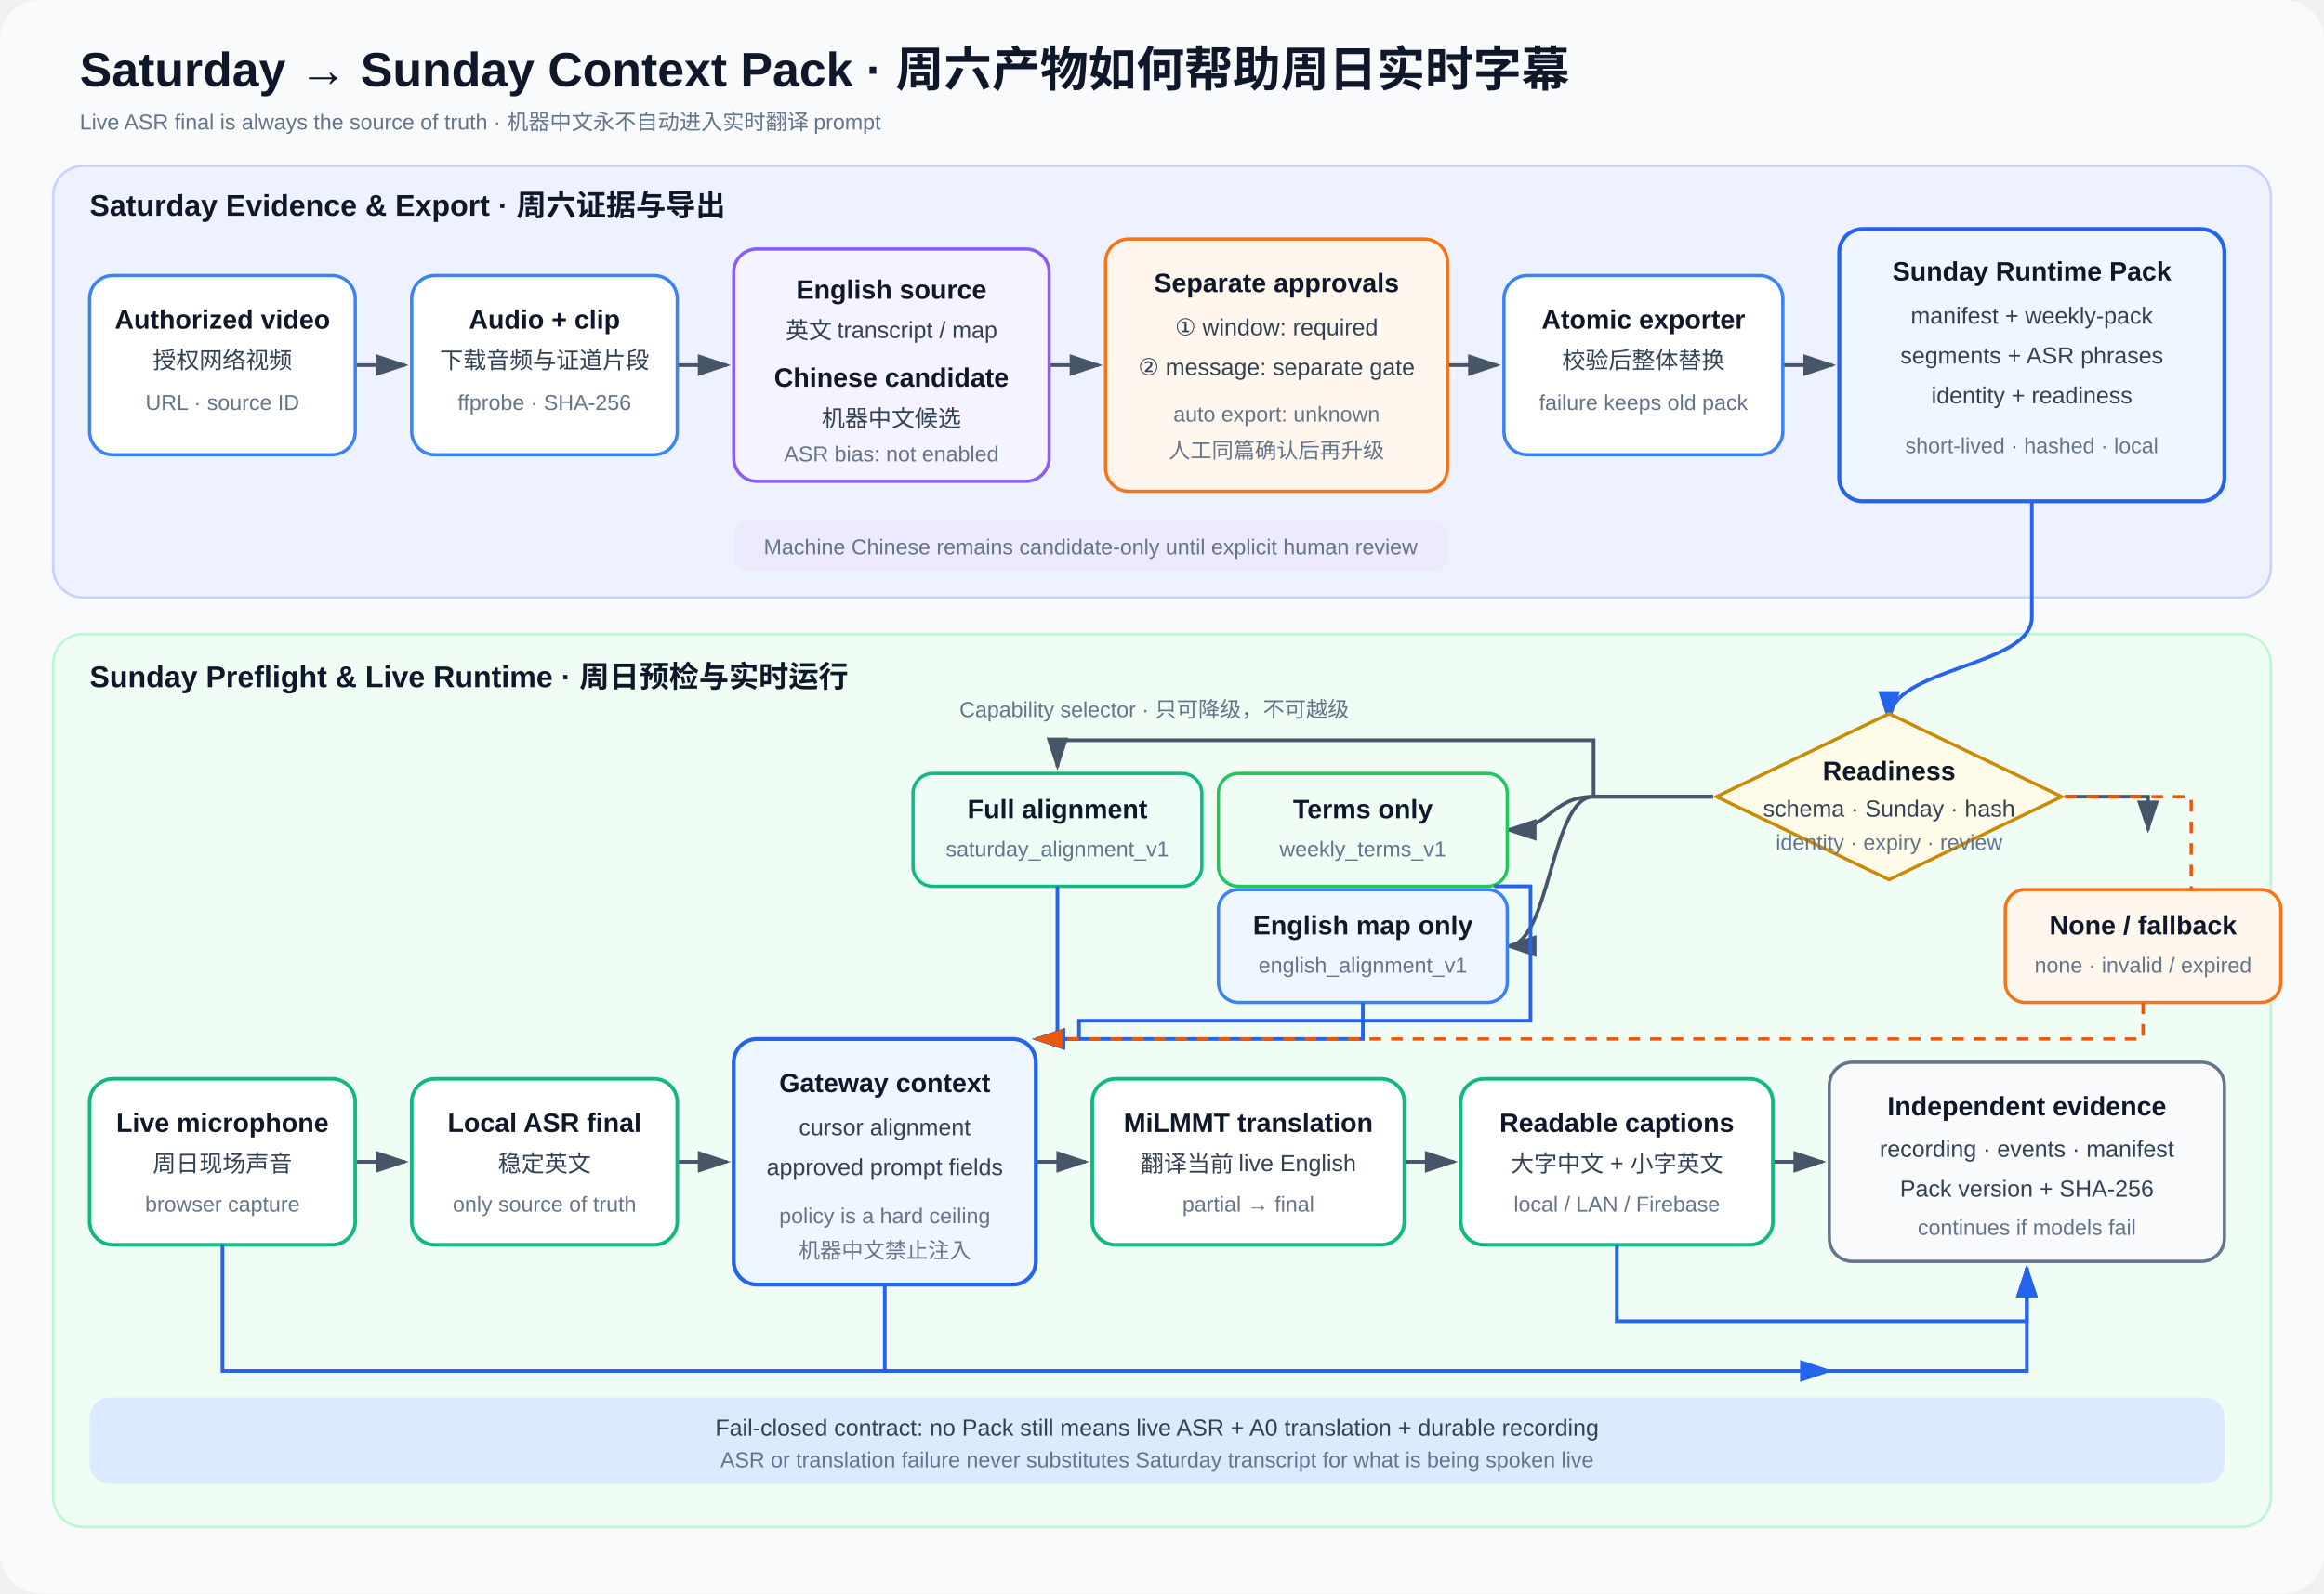
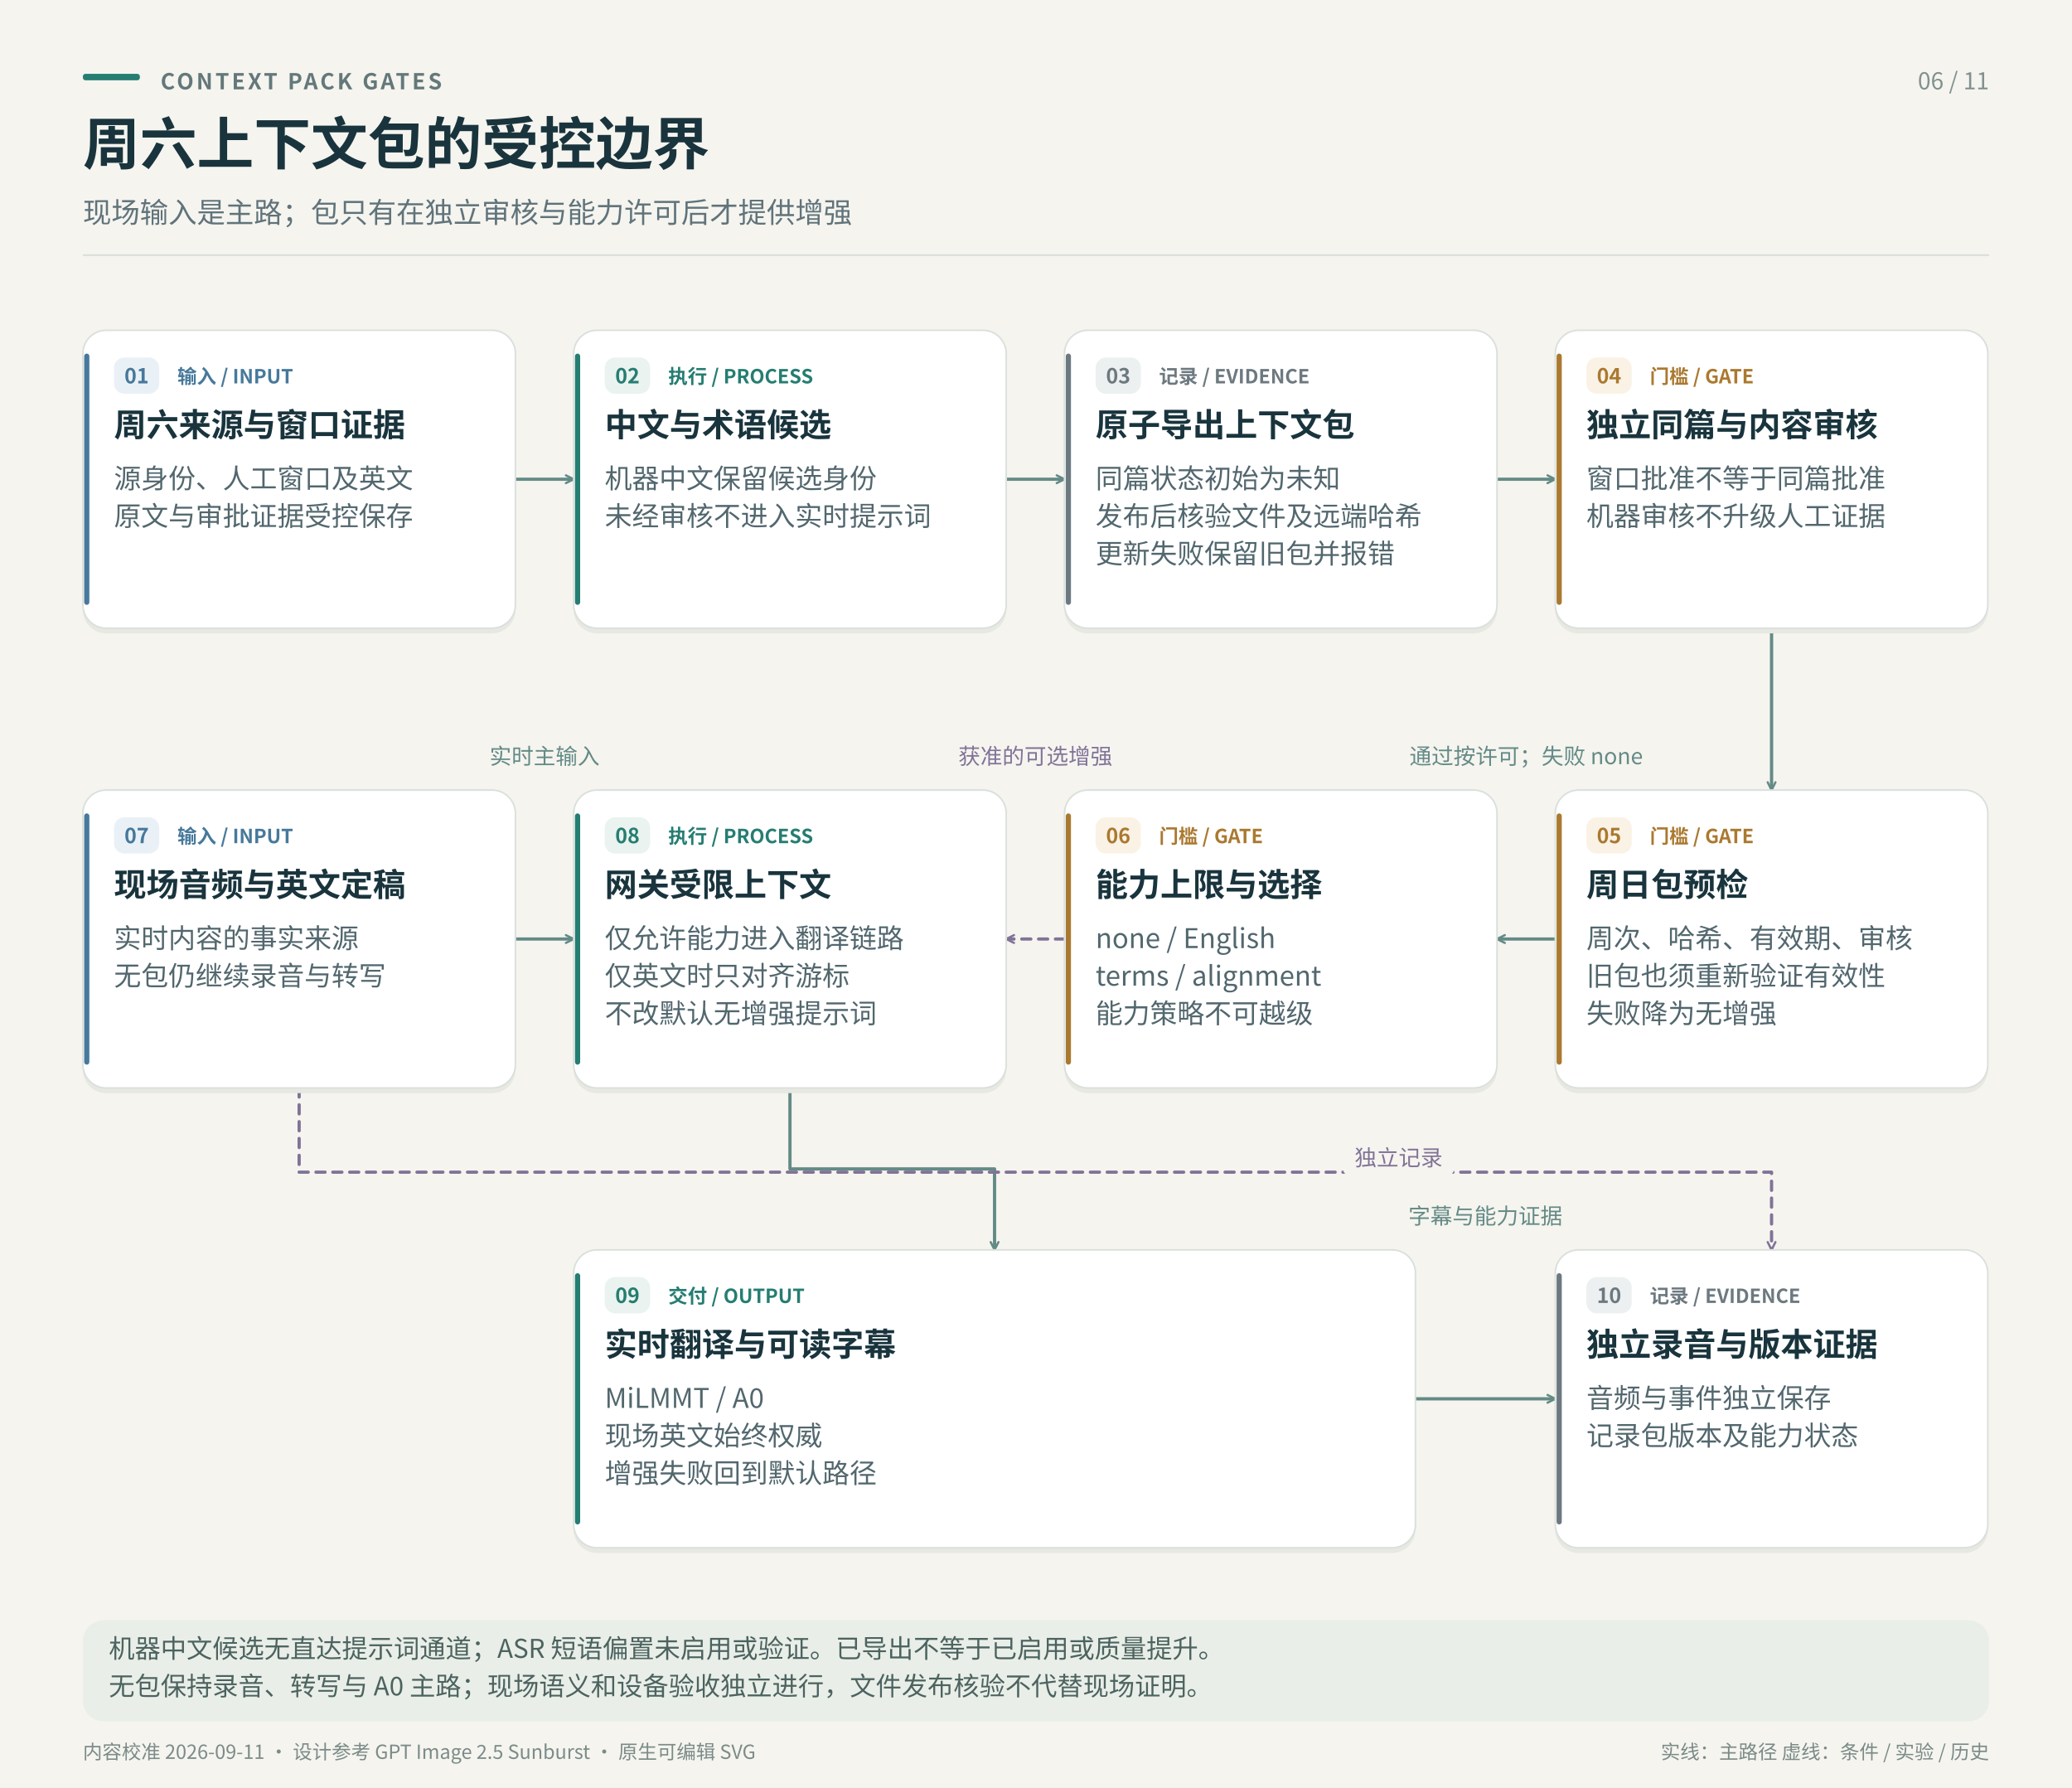
- <svg xmlns="http://www.w3.org/2000/svg" width="1400" height="960" viewBox="0 0 1400 960" role="img" aria-labelledby="title desc">
+ <svg xmlns="http://www.w3.org/2000/svg" width="1600" height="1380" viewBox="0 0 1600 1380" role="img" aria-labelledby="title desc">
+   <style>text{font-family:"PingFang SC","Noto Sans CJK SC","Microsoft YaHei",Arial,sans-serif;} text{font-variant-ligatures:none}</style>
  <defs>
-     <marker id="arrow" markerWidth="10" markerHeight="10" refX="8" refY="3" orient="auto">
-       <path d="M0 0L0 6L9 3z" fill="#475569" />
+     <marker id="arrow" markerWidth="8" markerHeight="8" refX="7" refY="4" orient="auto-start-reverse" markerUnits="userSpaceOnUse">
+       <path d="M1 1 L7 4 L1 7" fill="none" stroke="context-stroke" stroke-width="1.7" stroke-linecap="round" stroke-linejoin="round" />
    </marker>
-     <marker id="arrowSafe" markerWidth="10" markerHeight="10" refX="8" refY="3" orient="auto">
-       <path d="M0 0L0 6L9 3z" fill="#2563eb" />
-     </marker>
-     <marker id="arrowFallback" markerWidth="10" markerHeight="10" refX="8" refY="3" orient="auto">
-       <path d="M0 0L0 6L9 3z" fill="#ea580c" />
-     </marker>
-     <style>
-       text{font-family:Arial,"PingFang SC","Microsoft YaHei",sans-serif}
-       .bg{fill:#f8fafc}
-       .lane{fill:#eef2ff;stroke:#c7d2fe;stroke-width:1.5}
-       .laneSunday{fill:#f0fdf4;stroke:#bbf7d0;stroke-width:1.5}
-       .title{font-size:29px;font-weight:700;fill:#0f172a}
-       .laneTitle{font-size:18px;font-weight:700;fill:#0f172a}
-       .h{font-size:16px;font-weight:700;fill:#0f172a}
-       .t{font-size:14px;fill:#334155}
-       .sub{font-size:13px;fill:#64748b}
-       .source{fill:#fff;stroke:#3b82f6;stroke-width:2}
-       .machine{fill:#f5f3ff;stroke:#8b5cf6;stroke-width:2}
-       .human{fill:#fff7ed;stroke:#f97316;stroke-width:2}
-       .pack{fill:#eff6ff;stroke:#2563eb;stroke-width:2.4}
-       .gate{fill:#fefce8;stroke:#ca8a04;stroke-width:2}
-       .full{fill:#ecfdf5;stroke:#10b981;stroke-width:2}
-       .terms{fill:#f0fdf4;stroke:#22c55e;stroke-width:2}
-       .english{fill:#eff6ff;stroke:#3b82f6;stroke-width:2}
-       .none{fill:#fff7ed;stroke:#f97316;stroke-width:2}
-       .runtime{fill:#fff;stroke:#10b981;stroke-width:2.2}
-       .store{fill:#f8fafc;stroke:#64748b;stroke-width:2}
-       .line{fill:none;stroke:#475569;stroke-width:2.2;marker-end:url(#arrow)}
-       .safe{fill:none;stroke:#2563eb;stroke-width:2.2;marker-end:url(#arrowSafe)}
-       .fallback{fill:none;stroke:#ea580c;stroke-width:2;stroke-dasharray:7 6;marker-end:url(#arrowFallback)}
-       .candidate{fill:none;stroke:#7c3aed;stroke-width:2;stroke-dasharray:5 5;marker-end:url(#arrow)}
-     </style>
  </defs>
-   <rect class="bg" width="1400" height="960" rx="24" />
-   <text class="title" x="48" y="52">Saturday → Sunday Context Pack · 周六产物如何帮助周日实时字幕</text>
-   <text class="sub" x="48" y="78">Live ASR final is always the source of truth · 机器中文永不自动进入实时翻译 prompt</text>
-   <rect class="lane" x="32" y="100" width="1336" height="260" rx="18" />
-   <text class="laneTitle" x="54" y="130">Saturday Evidence &amp; Export · 周六证据与导出</text>
-   <path class="line" d="M214 220H244" />
-   <path class="line" d="M408 220H438" />
-   <path class="line" d="M632 220H662" />
-   <path class="line" d="M872 220H902" />
-   <path class="line" d="M1074 220H1104" />
-   <rect class="source" x="54" y="166" width="160" height="108" rx="14" />
-   <text class="h" x="134" y="198" text-anchor="middle">Authorized video</text>
-   <text class="t" x="134" y="222" text-anchor="middle">授权网络视频</text>
-   <text class="sub" x="134" y="247" text-anchor="middle">URL · source ID</text>
-   <rect class="source" x="248" y="166" width="160" height="108" rx="14" />
-   <text class="h" x="328" y="198" text-anchor="middle">Audio + clip</text>
-   <text class="t" x="328" y="222" text-anchor="middle">下载音频与证道片段</text>
-   <text class="sub" x="328" y="247" text-anchor="middle">ffprobe · SHA-256</text>
-   <rect class="machine" x="442" y="150" width="190" height="140" rx="14" />
-   <text class="h" x="537" y="180" text-anchor="middle">English source</text>
-   <text class="t" x="537" y="204" text-anchor="middle">英文 transcript / map</text>
-   <text class="h" x="537" y="233" text-anchor="middle">Chinese candidate</text>
-   <text class="t" x="537" y="257" text-anchor="middle">机器中文候选</text>
-   <text class="sub" x="537" y="278" text-anchor="middle">ASR bias: not enabled</text>
-   <rect class="human" x="666" y="144" width="206" height="152" rx="14" />
-   <text class="h" x="769" y="176" text-anchor="middle">Separate approvals</text>
-   <text class="t" x="769" y="202" text-anchor="middle">① window: required</text>
-   <text class="t" x="769" y="226" text-anchor="middle">② message: separate gate</text>
-   <text class="sub" x="769" y="254" text-anchor="middle">auto export: unknown</text>
-   <text class="sub" x="769" y="276" text-anchor="middle">人工同篇确认后再升级</text>
-   <rect class="source" x="906" y="166" width="168" height="108" rx="14" />
-   <text class="h" x="990" y="198" text-anchor="middle">Atomic exporter</text>
-   <text class="t" x="990" y="222" text-anchor="middle">校验后整体替换</text>
-   <text class="sub" x="990" y="247" text-anchor="middle">failure keeps old pack</text>
-   <rect class="pack" x="1108" y="138" width="232" height="164" rx="14" />
-   <text class="h" x="1224" y="169" text-anchor="middle">Sunday Runtime Pack</text>
-   <text class="t" x="1224" y="195" text-anchor="middle">manifest + weekly-pack</text>
-   <text class="t" x="1224" y="219" text-anchor="middle">segments + ASR phrases</text>
-   <text class="t" x="1224" y="243" text-anchor="middle">identity + readiness</text>
-   <text class="sub" x="1224" y="273" text-anchor="middle">short-lived · hashed · local</text>
-   <rect fill="#ede9fe" x="442" y="314" width="430" height="30" rx="8" />
-   <text class="sub" x="657" y="334" text-anchor="middle">Machine Chinese remains candidate-only until explicit human review</text>
-   <rect class="laneSunday" x="32" y="382" width="1336" height="538" rx="18" />
-   <text class="laneTitle" x="54" y="414">Sunday Preflight &amp; Live Runtime · 周日预检与实时运行</text>
-   <path class="safe" d="M1224 302V372C1224 402 1138 402 1138 434" />
-   <polygon class="gate" points="1138,430 1242,480 1138,530 1034,480" />
-   <text class="h" x="1138" y="470" text-anchor="middle">Readiness</text>
-   <text class="t" x="1138" y="492" text-anchor="middle">schema · Sunday · hash</text>
-   <text class="sub" x="1138" y="512" text-anchor="middle">identity · expiry · review</text>
-   <text class="sub" x="578" y="432">Capability selector · 只可降级，不可越级</text>
-   <path class="line" d="M1032 480H960V446H637V462" />
-   <path class="line" d="M1032 480H960C934 480 934 500 908 500" />
-   <path class="line" d="M1032 480H960C934 480 934 570 908 570" />
-   <path class="line" d="M1244 480H1294V500" />
-   <path class="fallback" d="M1244 480H1320V570H1294" />
-   <rect class="full" x="550" y="466" width="174" height="68" rx="12" />
-   <text class="h" x="637" y="493" text-anchor="middle">Full alignment</text>
-   <text class="sub" x="637" y="516" text-anchor="middle">saturday_alignment_v1</text>
-   <rect class="terms" x="734" y="466" width="174" height="68" rx="12" />
-   <text class="h" x="821" y="493" text-anchor="middle">Terms only</text>
-   <text class="sub" x="821" y="516" text-anchor="middle">weekly_terms_v1</text>
-   <rect class="english" x="734" y="536" width="174" height="68" rx="12" />
-   <text class="h" x="821" y="563" text-anchor="middle">English map only</text>
-   <text class="sub" x="821" y="586" text-anchor="middle">english_alignment_v1</text>
-   <rect class="none" x="1208" y="536" width="166" height="68" rx="12" />
-   <text class="h" x="1291" y="563" text-anchor="middle">None / fallback</text>
-   <text class="sub" x="1291" y="586" text-anchor="middle">none · invalid / expired</text>
-   <path class="safe" d="M637 534V626H624" />
-   <path class="safe" d="M900 534H922V615H650V626H624" />
-   <path class="safe" d="M821 604V626H624" />
-   <path class="fallback" d="M1291 604V626H624" />
-   <path class="line" d="M214 700H244" />
-   <path class="line" d="M408 700H438" />
-   <path class="line" d="M624 700H654" />
-   <path class="line" d="M846 700H876" />
-   <path class="line" d="M1068 700H1098" />
-   <rect class="runtime" x="54" y="650" width="160" height="100" rx="14" />
-   <text class="h" x="134" y="682" text-anchor="middle">Live microphone</text>
-   <text class="t" x="134" y="706" text-anchor="middle">周日现场声音</text>
-   <text class="sub" x="134" y="730" text-anchor="middle">browser capture</text>
-   <rect class="runtime" x="248" y="650" width="160" height="100" rx="14" />
-   <text class="h" x="328" y="682" text-anchor="middle">Local ASR final</text>
-   <text class="t" x="328" y="706" text-anchor="middle">稳定英文</text>
-   <text class="sub" x="328" y="730" text-anchor="middle">only source of truth</text>
-   <rect class="pack" x="442" y="626" width="182" height="148" rx="14" />
-   <text class="h" x="533" y="658" text-anchor="middle">Gateway context</text>
-   <text class="t" x="533" y="684" text-anchor="middle">cursor alignment</text>
-   <text class="t" x="533" y="708" text-anchor="middle">approved prompt fields</text>
-   <text class="sub" x="533" y="737" text-anchor="middle">policy is a hard ceiling</text>
-   <text class="sub" x="533" y="758" text-anchor="middle">机器中文禁止注入</text>
-   <rect class="runtime" x="658" y="650" width="188" height="100" rx="14" />
-   <text class="h" x="752" y="682" text-anchor="middle">MiLMMT translation</text>
-   <text class="t" x="752" y="706" text-anchor="middle">翻译当前 live English</text>
-   <text class="sub" x="752" y="730" text-anchor="middle">partial → final</text>
-   <rect class="runtime" x="880" y="650" width="188" height="100" rx="14" />
-   <text class="h" x="974" y="682" text-anchor="middle">Readable captions</text>
-   <text class="t" x="974" y="706" text-anchor="middle">大字中文 + 小字英文</text>
-   <text class="sub" x="974" y="730" text-anchor="middle">local / LAN / Firebase</text>
-   <rect class="store" x="1102" y="640" width="238" height="120" rx="14" />
-   <text class="h" x="1221" y="672" text-anchor="middle">Independent evidence</text>
-   <text class="t" x="1221" y="697" text-anchor="middle">recording · events · manifest</text>
-   <text class="t" x="1221" y="721" text-anchor="middle">Pack version + SHA-256</text>
-   <text class="sub" x="1221" y="744" text-anchor="middle">continues if models fail</text>
-   <path class="safe" d="M134 750V826H1102" />
-   <path class="safe" d="M533 774V826H1221V764" />
-   <path class="safe" d="M974 750V796H1221V764" />
-   <rect fill="#dbeafe" x="54" y="842" width="1286" height="52" rx="12" />
-   <text class="t" x="697" y="865" text-anchor="middle">Fail-closed contract: no Pack still means live ASR + A0 translation + durable recording</text>
-   <text class="sub" x="697" y="884" text-anchor="middle">ASR or translation failure never substitutes Saturday transcript for what is being spoken live</text>
+   <rect x="0" y="0" width="1600" height="1380" rx="0" fill="#F5F4EF" stroke="none" />
+   <rect x="64" y="57" width="44" height="5" rx="2" fill="#267D72" stroke="none" />
+   <text x="124" y="69" font-size="17" font-weight="600" fill="#64787A" text-anchor="start" letter-spacing="2">CONTEXT PACK GATES</text>
+   <text x="64" y="127" font-size="44" font-weight="650" fill="#19343D" text-anchor="start">周六上下文包的受控边界</text>
+   <text x="64" y="172" font-size="22" font-weight="400" fill="#60737A" text-anchor="start">现场输入是主路；包只有在独立审核与能力许可后才提供增强</text>
+   <text x="1536" y="69" font-size="18" font-weight="500" fill="#82918F" text-anchor="end">06 / 11</text>
+   <path d="M64 197H1536" stroke="#D8DEDA" stroke-width="1.3" />
+   <path data-edge="source:candidate" d="M398 370.0 L443 370.0" fill="none" stroke="#648A86" stroke-width="2.5" stroke-linecap="round" stroke-linejoin="round" stroke-dasharray="none" marker-end="url(#arrow)" />
+   <path data-edge="candidate:export" d="M777 370.0 L822 370.0" fill="none" stroke="#648A86" stroke-width="2.5" stroke-linecap="round" stroke-linejoin="round" stroke-dasharray="none" marker-end="url(#arrow)" />
+   <path data-edge="export:approve" d="M1156 370.0 L1201 370.0" fill="none" stroke="#648A86" stroke-width="2.5" stroke-linecap="round" stroke-linejoin="round" stroke-dasharray="none" marker-end="url(#arrow)" />
+   <path data-edge="approve:preflight" d="M1368.0 485 L1368.0 610" fill="none" stroke="#648A86" stroke-width="2.5" stroke-linecap="round" stroke-linejoin="round" stroke-dasharray="none" marker-end="url(#arrow)" />
+   <path data-edge="preflight:capability" d="M1201 725.0 L1156 725.0" fill="none" stroke="#648A86" stroke-width="2.5" stroke-linecap="round" stroke-linejoin="round" stroke-dasharray="none" marker-end="url(#arrow)" />
+   <rect x="1077.7" y="568" width="201.6" height="30" rx="6" fill="#F5F4EF" stroke="none" />
+   <text x="1178.5" y="590" font-size="17" font-weight="500" fill="#648A86" text-anchor="middle">通过按许可；失败 none</text>
+   <path data-edge="capability:gateway" d="M822 725.0 L777 725.0" fill="none" stroke="#817397" stroke-width="2.5" stroke-linecap="round" stroke-linejoin="round" stroke-dasharray="7 6" marker-end="url(#arrow)" />
+   <rect x="731.0" y="568" width="137.0" height="30" rx="6" fill="#F5F4EF" stroke="none" />
+   <text x="799.5" y="590" font-size="17" font-weight="500" fill="#817397" text-anchor="middle">获准的可选增强</text>
+   <path data-edge="live:gateway" d="M398 725.0 L443 725.0" fill="none" stroke="#648A86" stroke-width="2.5" stroke-linecap="round" stroke-linejoin="round" stroke-dasharray="none" marker-end="url(#arrow)" />
+   <rect x="369.0" y="568" width="103.0" height="30" rx="6" fill="#F5F4EF" stroke="none" />
+   <text x="420.5" y="590" font-size="17" font-weight="500" fill="#648A86" text-anchor="middle">实时主输入</text>
+   <path data-edge="gateway:translate" d="M610.0 840 L610.0 902.5 L768.0 902.5 L768.0 965" fill="none" stroke="#648A86" stroke-width="2.5" stroke-linecap="round" stroke-linejoin="round" stroke-dasharray="none" marker-end="url(#arrow)" />
+   <path data-edge="live:evidence" d="M231 840 L231 905 L1368 905 L1368 965" fill="none" stroke="#817397" stroke-width="2.5" stroke-linecap="round" stroke-linejoin="round" stroke-dasharray="7 6" marker-end="url(#arrow)" />
+   <rect x="1037.0" y="878" width="86.0" height="30" rx="6" fill="#F5F4EF" stroke="none" />
+   <text x="1080" y="900" font-size="17" font-weight="500" fill="#817397" text-anchor="middle">独立记录</text>
+   <path data-edge="translate:evidence" d="M1093 1080 L1201 1080" fill="none" stroke="#648A86" stroke-width="2.5" stroke-linecap="round" stroke-linejoin="round" stroke-dasharray="none" marker-end="url(#arrow)" />
+   <rect x="1078.5" y="923" width="137.0" height="30" rx="6" fill="#F5F4EF" stroke="none" />
+   <text x="1147.0" y="945" font-size="17" font-weight="500" fill="#648A86" text-anchor="middle">字幕与能力证据</text>
+   <g id="node-source" data-node="source">
+     <rect x="64" y="259" width="334" height="230" rx="18" fill="#E7E8E2" stroke="none" />
+     <rect x="64" y="255" width="334" height="230" rx="18" fill="#FFFFFF" stroke="#DAE0DC" stroke-width="1.25" stroke-dasharray="none" />
+     <rect x="65" y="273" width="4" height="194" rx="2" fill="#46799B" stroke="none" />
+     <rect x="88" y="276" width="35" height="28" rx="8" fill="#EAF1F6" stroke="none" />
+     <text x="105.5" y="296" font-size="16" font-weight="700" fill="#46799B" text-anchor="middle" data-box="88,276,35,28">01</text>
+     <text x="137" y="296" font-size="15" font-weight="600" fill="#46799B" text-anchor="start" data-box="132,273,246,35">输入 / INPUT</text>
+     <text x="88" y="337" font-size="25" font-weight="650" fill="#19343D" text-anchor="start" data-box="84,310,294,162">周六来源与窗口证据</text>
+     <text x="88" y="377" font-size="21" font-weight="400" fill="#52676E" text-anchor="start" data-box="84,310,294,162">源身份、人工窗口及英文</text>
+     <text x="88" y="406" font-size="21" font-weight="400" fill="#52676E" text-anchor="start" data-box="84,310,294,162">原文与审批证据受控保存</text>
+   </g>
+   <g id="node-candidate" data-node="candidate">
+     <rect x="443" y="259" width="334" height="230" rx="18" fill="#E7E8E2" stroke="none" />
+     <rect x="443" y="255" width="334" height="230" rx="18" fill="#FFFFFF" stroke="#DAE0DC" stroke-width="1.25" stroke-dasharray="none" />
+     <rect x="444" y="273" width="4" height="194" rx="2" fill="#267D72" stroke="none" />
+     <rect x="467" y="276" width="35" height="28" rx="8" fill="#EAF3EF" stroke="none" />
+     <text x="484.5" y="296" font-size="16" font-weight="700" fill="#267D72" text-anchor="middle" data-box="467,276,35,28">02</text>
+     <text x="516" y="296" font-size="15" font-weight="600" fill="#267D72" text-anchor="start" data-box="511,273,246,35">执行 / PROCESS</text>
+     <text x="467" y="337" font-size="25" font-weight="650" fill="#19343D" text-anchor="start" data-box="463,310,294,162">中文与术语候选</text>
+     <text x="467" y="377" font-size="21" font-weight="400" fill="#52676E" text-anchor="start" data-box="463,310,294,162">机器中文保留候选身份</text>
+     <text x="467" y="406" font-size="21" font-weight="400" fill="#52676E" text-anchor="start" data-box="463,310,294,162">未经审核不进入实时提示词</text>
+   </g>
+   <g id="node-export" data-node="export">
+     <rect x="822" y="259" width="334" height="230" rx="18" fill="#E7E8E2" stroke="none" />
+     <rect x="822" y="255" width="334" height="230" rx="18" fill="#FFFFFF" stroke="#DAE0DC" stroke-width="1.25" stroke-dasharray="none" />
+     <rect x="823" y="273" width="4" height="194" rx="2" fill="#6D7980" stroke="none" />
+     <rect x="846" y="276" width="35" height="28" rx="8" fill="#EDF0F0" stroke="none" />
+     <text x="863.5" y="296" font-size="16" font-weight="700" fill="#6D7980" text-anchor="middle" data-box="846,276,35,28">03</text>
+     <text x="895" y="296" font-size="15" font-weight="600" fill="#6D7980" text-anchor="start" data-box="890,273,246,35">记录 / EVIDENCE</text>
+     <text x="846" y="337" font-size="25" font-weight="650" fill="#19343D" text-anchor="start" data-box="842,310,294,162">原子导出上下文包</text>
+     <text x="846" y="377" font-size="21" font-weight="400" fill="#52676E" text-anchor="start" data-box="842,310,294,162">同篇状态初始为未知</text>
+     <text x="846" y="406" font-size="21" font-weight="400" fill="#52676E" text-anchor="start" data-box="842,310,294,162">发布后核验文件及远端哈希</text>
+     <text x="846" y="435" font-size="21" font-weight="400" fill="#52676E" text-anchor="start" data-box="842,310,294,162">更新失败保留旧包并报错</text>
+   </g>
+   <g id="node-approve" data-node="approve">
+     <rect x="1201" y="259" width="334" height="230" rx="18" fill="#E7E8E2" stroke="none" />
+     <rect x="1201" y="255" width="334" height="230" rx="18" fill="#FFFFFF" stroke="#DAE0DC" stroke-width="1.25" stroke-dasharray="none" />
+     <rect x="1202" y="273" width="4" height="194" rx="2" fill="#AA7930" stroke="none" />
+     <rect x="1225" y="276" width="35" height="28" rx="8" fill="#FAF2E5" stroke="none" />
+     <text x="1242.5" y="296" font-size="16" font-weight="700" fill="#AA7930" text-anchor="middle" data-box="1225,276,35,28">04</text>
+     <text x="1274" y="296" font-size="15" font-weight="600" fill="#AA7930" text-anchor="start" data-box="1269,273,246,35">门槛 / GATE</text>
+     <text x="1225" y="337" font-size="25" font-weight="650" fill="#19343D" text-anchor="start" data-box="1221,310,294,162">独立同篇与内容审核</text>
+     <text x="1225" y="377" font-size="21" font-weight="400" fill="#52676E" text-anchor="start" data-box="1221,310,294,162">窗口批准不等于同篇批准</text>
+     <text x="1225" y="406" font-size="21" font-weight="400" fill="#52676E" text-anchor="start" data-box="1221,310,294,162">机器审核不升级人工证据</text>
+   </g>
+   <g id="node-preflight" data-node="preflight">
+     <rect x="1201" y="614" width="334" height="230" rx="18" fill="#E7E8E2" stroke="none" />
+     <rect x="1201" y="610" width="334" height="230" rx="18" fill="#FFFFFF" stroke="#DAE0DC" stroke-width="1.25" stroke-dasharray="none" />
+     <rect x="1202" y="628" width="4" height="194" rx="2" fill="#AA7930" stroke="none" />
+     <rect x="1225" y="631" width="35" height="28" rx="8" fill="#FAF2E5" stroke="none" />
+     <text x="1242.5" y="651" font-size="16" font-weight="700" fill="#AA7930" text-anchor="middle" data-box="1225,631,35,28">05</text>
+     <text x="1274" y="651" font-size="15" font-weight="600" fill="#AA7930" text-anchor="start" data-box="1269,628,246,35">门槛 / GATE</text>
+     <text x="1225" y="692" font-size="25" font-weight="650" fill="#19343D" text-anchor="start" data-box="1221,665,294,162">周日包预检</text>
+     <text x="1225" y="732" font-size="21" font-weight="400" fill="#52676E" text-anchor="start" data-box="1221,665,294,162">周次、哈希、有效期、审核</text>
+     <text x="1225" y="761" font-size="21" font-weight="400" fill="#52676E" text-anchor="start" data-box="1221,665,294,162">旧包也须重新验证有效性</text>
+     <text x="1225" y="790" font-size="21" font-weight="400" fill="#52676E" text-anchor="start" data-box="1221,665,294,162">失败降为无增强</text>
+   </g>
+   <g id="node-capability" data-node="capability">
+     <rect x="822" y="614" width="334" height="230" rx="18" fill="#E7E8E2" stroke="none" />
+     <rect x="822" y="610" width="334" height="230" rx="18" fill="#FFFFFF" stroke="#DAE0DC" stroke-width="1.25" stroke-dasharray="none" />
+     <rect x="823" y="628" width="4" height="194" rx="2" fill="#AA7930" stroke="none" />
+     <rect x="846" y="631" width="35" height="28" rx="8" fill="#FAF2E5" stroke="none" />
+     <text x="863.5" y="651" font-size="16" font-weight="700" fill="#AA7930" text-anchor="middle" data-box="846,631,35,28">06</text>
+     <text x="895" y="651" font-size="15" font-weight="600" fill="#AA7930" text-anchor="start" data-box="890,628,246,35">门槛 / GATE</text>
+     <text x="846" y="692" font-size="25" font-weight="650" fill="#19343D" text-anchor="start" data-box="842,665,294,162">能力上限与选择</text>
+     <text x="846" y="732" font-size="21" font-weight="400" fill="#52676E" text-anchor="start" data-box="842,665,294,162">none / English</text>
+     <text x="846" y="761" font-size="21" font-weight="400" fill="#52676E" text-anchor="start" data-box="842,665,294,162">terms / alignment</text>
+     <text x="846" y="790" font-size="21" font-weight="400" fill="#52676E" text-anchor="start" data-box="842,665,294,162">能力策略不可越级</text>
+   </g>
+   <g id="node-live" data-node="live">
+     <rect x="64" y="614" width="334" height="230" rx="18" fill="#E7E8E2" stroke="none" />
+     <rect x="64" y="610" width="334" height="230" rx="18" fill="#FFFFFF" stroke="#DAE0DC" stroke-width="1.25" stroke-dasharray="none" />
+     <rect x="65" y="628" width="4" height="194" rx="2" fill="#46799B" stroke="none" />
+     <rect x="88" y="631" width="35" height="28" rx="8" fill="#EAF1F6" stroke="none" />
+     <text x="105.5" y="651" font-size="16" font-weight="700" fill="#46799B" text-anchor="middle" data-box="88,631,35,28">07</text>
+     <text x="137" y="651" font-size="15" font-weight="600" fill="#46799B" text-anchor="start" data-box="132,628,246,35">输入 / INPUT</text>
+     <text x="88" y="692" font-size="25" font-weight="650" fill="#19343D" text-anchor="start" data-box="84,665,294,162">现场音频与英文定稿</text>
+     <text x="88" y="732" font-size="21" font-weight="400" fill="#52676E" text-anchor="start" data-box="84,665,294,162">实时内容的事实来源</text>
+     <text x="88" y="761" font-size="21" font-weight="400" fill="#52676E" text-anchor="start" data-box="84,665,294,162">无包仍继续录音与转写</text>
+   </g>
+   <g id="node-gateway" data-node="gateway">
+     <rect x="443" y="614" width="334" height="230" rx="18" fill="#E7E8E2" stroke="none" />
+     <rect x="443" y="610" width="334" height="230" rx="18" fill="#FFFFFF" stroke="#DAE0DC" stroke-width="1.25" stroke-dasharray="none" />
+     <rect x="444" y="628" width="4" height="194" rx="2" fill="#267D72" stroke="none" />
+     <rect x="467" y="631" width="35" height="28" rx="8" fill="#EAF3EF" stroke="none" />
+     <text x="484.5" y="651" font-size="16" font-weight="700" fill="#267D72" text-anchor="middle" data-box="467,631,35,28">08</text>
+     <text x="516" y="651" font-size="15" font-weight="600" fill="#267D72" text-anchor="start" data-box="511,628,246,35">执行 / PROCESS</text>
+     <text x="467" y="692" font-size="25" font-weight="650" fill="#19343D" text-anchor="start" data-box="463,665,294,162">网关受限上下文</text>
+     <text x="467" y="732" font-size="21" font-weight="400" fill="#52676E" text-anchor="start" data-box="463,665,294,162">仅允许能力进入翻译链路</text>
+     <text x="467" y="761" font-size="21" font-weight="400" fill="#52676E" text-anchor="start" data-box="463,665,294,162">仅英文时只对齐游标</text>
+     <text x="467" y="790" font-size="21" font-weight="400" fill="#52676E" text-anchor="start" data-box="463,665,294,162">不改默认无增强提示词</text>
+   </g>
+   <g id="node-translate" data-node="translate">
+     <rect x="443" y="969" width="650" height="230" rx="18" fill="#E7E8E2" stroke="none" />
+     <rect x="443" y="965" width="650" height="230" rx="18" fill="#FFFFFF" stroke="#DAE0DC" stroke-width="1.25" stroke-dasharray="none" />
+     <rect x="444" y="983" width="4" height="194" rx="2" fill="#267D72" stroke="none" />
+     <rect x="467" y="986" width="35" height="28" rx="8" fill="#EAF3EF" stroke="none" />
+     <text x="484.5" y="1006" font-size="16" font-weight="700" fill="#267D72" text-anchor="middle" data-box="467,986,35,28">09</text>
+     <text x="516" y="1006" font-size="15" font-weight="600" fill="#267D72" text-anchor="start" data-box="511,983,562,35">交付 / OUTPUT</text>
+     <text x="467" y="1047" font-size="25" font-weight="650" fill="#19343D" text-anchor="start" data-box="463,1020,610,162">实时翻译与可读字幕</text>
+     <text x="467" y="1087" font-size="21" font-weight="400" fill="#52676E" text-anchor="start" data-box="463,1020,610,162">MiLMMT / A0</text>
+     <text x="467" y="1116" font-size="21" font-weight="400" fill="#52676E" text-anchor="start" data-box="463,1020,610,162">现场英文始终权威</text>
+     <text x="467" y="1145" font-size="21" font-weight="400" fill="#52676E" text-anchor="start" data-box="463,1020,610,162">增强失败回到默认路径</text>
+   </g>
+   <g id="node-evidence" data-node="evidence">
+     <rect x="1201" y="969" width="334" height="230" rx="18" fill="#E7E8E2" stroke="none" />
+     <rect x="1201" y="965" width="334" height="230" rx="18" fill="#FFFFFF" stroke="#DAE0DC" stroke-width="1.25" stroke-dasharray="none" />
+     <rect x="1202" y="983" width="4" height="194" rx="2" fill="#6D7980" stroke="none" />
+     <rect x="1225" y="986" width="35" height="28" rx="8" fill="#EDF0F0" stroke="none" />
+     <text x="1242.5" y="1006" font-size="16" font-weight="700" fill="#6D7980" text-anchor="middle" data-box="1225,986,35,28">10</text>
+     <text x="1274" y="1006" font-size="15" font-weight="600" fill="#6D7980" text-anchor="start" data-box="1269,983,246,35">记录 / EVIDENCE</text>
+     <text x="1225" y="1047" font-size="25" font-weight="650" fill="#19343D" text-anchor="start" data-box="1221,1020,294,162">独立录音与版本证据</text>
+     <text x="1225" y="1087" font-size="21" font-weight="400" fill="#52676E" text-anchor="start" data-box="1221,1020,294,162">音频与事件独立保存</text>
+     <text x="1225" y="1116" font-size="21" font-weight="400" fill="#52676E" text-anchor="start" data-box="1221,1020,294,162">记录包版本及能力状态</text>
+   </g>
+   <rect x="64" y="1251" width="1472" height="78" rx="16" fill="#E9EEE8" stroke="none" />
+   <text x="84" y="1280" font-size="20" font-weight="400" fill="#4C635F" text-anchor="start">机器中文候选无直达提示词通道；ASR 短语偏置未启用或验证。已导出不等于已启用或质量提升。</text>
+   <text x="84" y="1309" font-size="20" font-weight="400" fill="#4C635F" text-anchor="start">无包保持录音、转写与 A0 主路；现场语义和设备验收独立进行，文件发布核验不代替现场证明。</text>
+   <text x="64" y="1358" font-size="15" font-weight="400" fill="#7B8B88" text-anchor="start">内容校准 2026-09-11 · 设计参考 GPT Image 2.5 Sunburst · 原生可编辑 SVG</text>
+   <text x="1536" y="1358" font-size="15" font-weight="400" fill="#7B8B88" text-anchor="end">实线：主路径   虚线：条件 / 实验 / 历史</text>
</svg>
